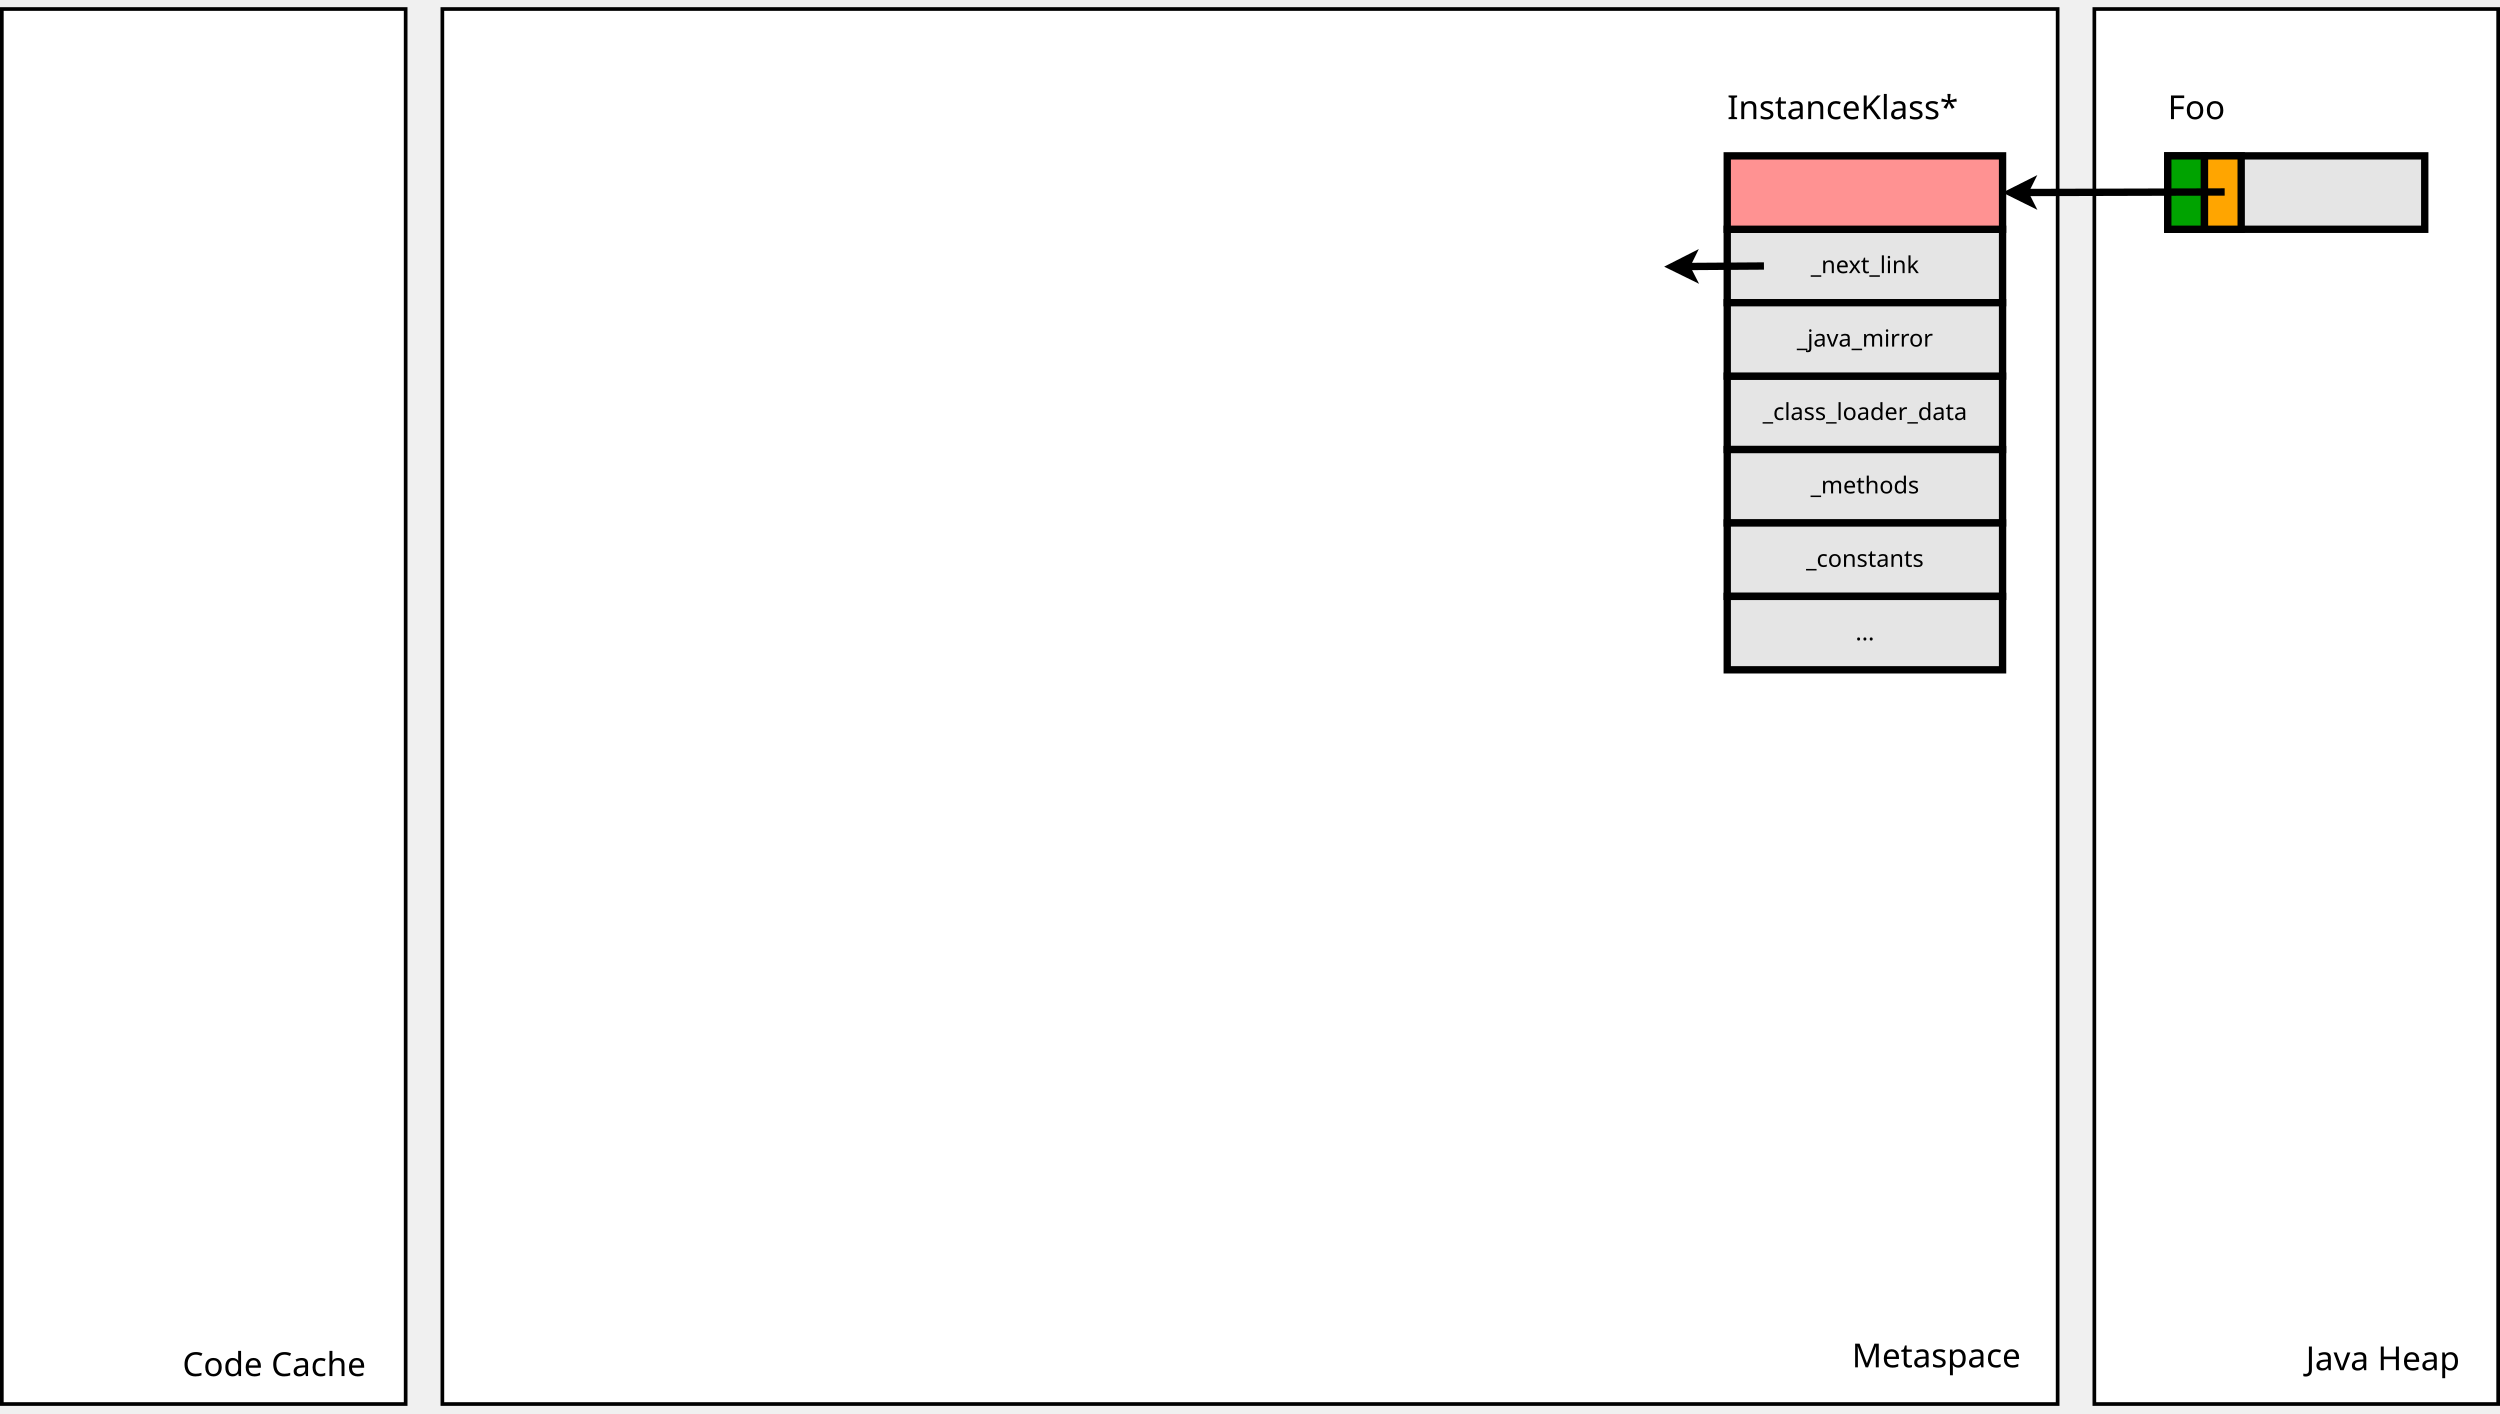
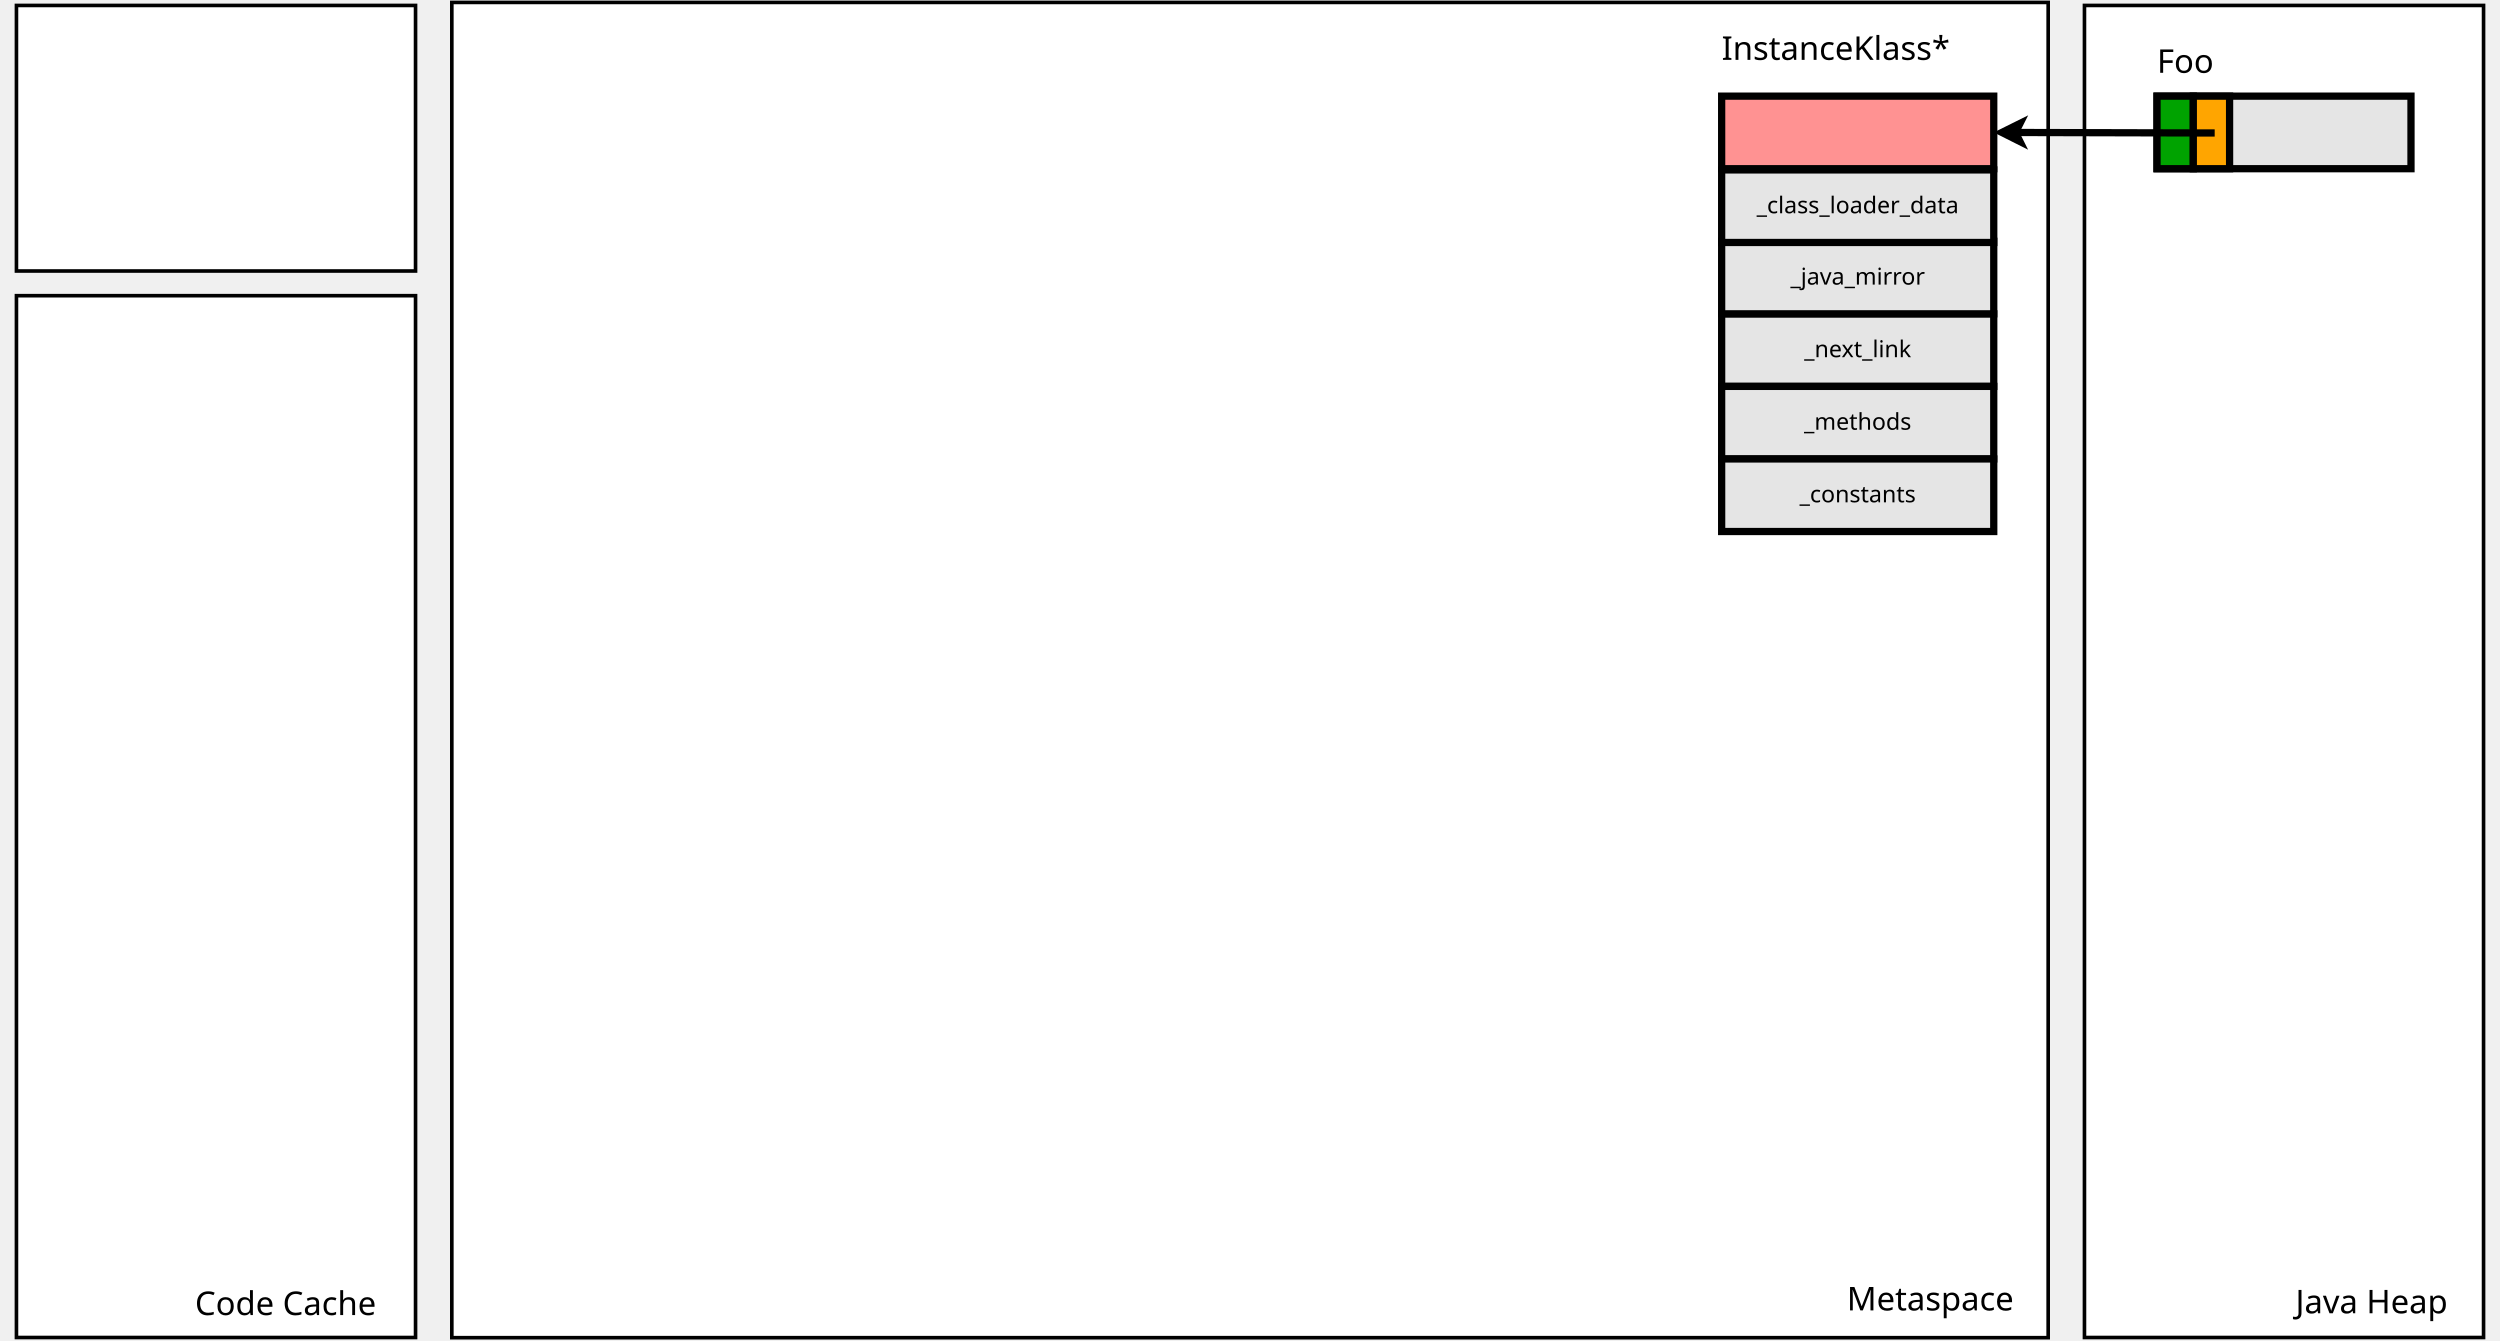
- <svg xmlns="http://www.w3.org/2000/svg" width="69cm" height="39cm" viewBox="-181 -61 1362 762">
+ <svg xmlns="http://www.w3.org/2000/svg" width="69cm" height="37cm" viewBox="-181 -33 1362 739">
  <text font-size="12.8" style="fill: #000000;text-anchor:start;font-family:sans-serif;font-style:normal;font-weight:normal" x="-50" y="280">
    <tspan x="-50" y="280" />
  </text>
-   <text font-size="12.8" style="fill: #000000;text-anchor:start;font-family:sans-serif;font-style:normal;font-weight:normal" x="-70" y="320">
-     <tspan x="-70" y="320" />
+   <text font-size="12.8" style="fill: #000000;text-anchor:start;font-family:sans-serif;font-style:normal;font-weight:normal" x="-70" y="417.154">
+     <tspan x="-70" y="417.154" />
  </text>
  <g>
-     <g>
-       <rect style="fill: #ffffff" x="60" y="-60" width="880" height="760" />
-       <rect style="fill: none; fill-opacity:0; stroke-width: 2; stroke: #000000" x="60" y="-60" width="880" height="760" />
-     </g>
-     <text font-size="18.062" style="fill: #000000;text-anchor:start;font-family:sans-serif;font-style:normal;font-weight:normal" x="827.928" y="680">
-       <tspan x="827.928" y="680">Metaspace</tspan>
+     <rect style="fill: #ffffff" x="60" y="-31.662" width="880" height="736.067" />
+     <rect style="fill: none; fill-opacity:0; stroke-width: 2; stroke: #000000" x="60" y="-31.662" width="880" height="736.067" />
+   </g>
+   <text font-size="18.062" style="fill: #000000;text-anchor:start;font-family:sans-serif;font-style:normal;font-weight:normal" x="829.03" y="689.372">
+     <tspan x="829.03" y="689.372">Metaspace</tspan>
+   </text>
+   <g>
+     <rect style="fill: #ffffff" x="-180" y="130" width="220" height="574.306" />
+     <rect style="fill: none; fill-opacity:0; stroke-width: 2; stroke: #000000" x="-180" y="130" width="220" height="574.306" />
+     <text font-size="12.8" style="fill: #000000;text-anchor:middle;font-family:sans-serif;font-style:normal;font-weight:normal" x="-70" y="421.053">
+       <tspan x="-70" y="421.053" />
+     </text>
+   </g>
+   <text font-size="18.062" style="fill: #000000;text-anchor:start;font-family:sans-serif;font-style:normal;font-weight:normal" x="-81.586" y="691.922">
+     <tspan x="-81.586" y="691.922">Code Cache</tspan>
+   </text>
+   <g>
+     <rect style="fill: #ffffff" x="960" y="-30" width="220" height="734.306" />
+     <rect style="fill: none; fill-opacity:0; stroke-width: 2; stroke: #000000" x="960" y="-30" width="220" height="734.306" />
+   </g>
+   <text font-size="18.062" style="fill: #000000;text-anchor:start;font-family:sans-serif;font-style:normal;font-weight:normal" x="1076.35" y="690.958">
+     <tspan x="1076.35" y="690.958">Java Heap</tspan>
+   </text>
+   <g>
+     <rect style="fill: #ffffff" x="-180" y="-30" width="220" height="146.389" />
+     <rect style="fill: none; fill-opacity:0; stroke-width: 2; stroke: #000000" x="-180" y="-30" width="220" height="146.389" />
+     <text font-size="12.8" style="fill: #000000;text-anchor:middle;font-family:sans-serif;font-style:normal;font-weight:normal" x="-70" y="47.094">
+       <tspan x="-70" y="47.094" />
    </text>
  </g>
  <g>
-     <rect style="fill: #ffffff" x="-180" y="-60" width="220" height="760" />
-     <rect style="fill: none; fill-opacity:0; stroke-width: 2; stroke: #000000" x="-180" y="-60" width="220" height="760" />
-     <text font-size="12.8" style="fill: #000000;text-anchor:middle;font-family:sans-serif;font-style:normal;font-weight:normal" x="-70" y="323.9">
-       <tspan x="-70" y="323.9" />
-     </text>
-   </g>
-   <text font-size="18.062" style="fill: #000000;text-anchor:start;font-family:sans-serif;font-style:normal;font-weight:normal" x="-81.586" y="684.757">
-     <tspan x="-81.586" y="684.757">Code Cache</tspan>
-   </text>
-   <g>
-     <g>
-       <rect style="fill: #ffffff" x="960" y="-60" width="220" height="760" />
-       <rect style="fill: none; fill-opacity:0; stroke-width: 2; stroke: #000000" x="960" y="-60" width="220" height="760" />
-     </g>
-     <text font-size="18.062" style="fill: #000000;text-anchor:start;font-family:sans-serif;font-style:normal;font-weight:normal" x="1075.24" y="681.586">
-       <tspan x="1075.24" y="681.586">Java Heap</tspan>
-     </text>
-   </g>
-   <g>
-     <text font-size="18.062" style="fill: #000000;text-anchor:start;font-family:sans-serif;font-style:normal;font-weight:normal" x="1000" y="0">
-       <tspan x="1000" y="0">Foo</tspan>
+     <text font-size="18.062" style="fill: #000000;text-anchor:start;font-family:sans-serif;font-style:normal;font-weight:normal" x="1000" y="7.144">
+       <tspan x="1000" y="7.144">Foo</tspan>
    </text>
    <g>
      <g>
        <rect style="fill: #e5e5e5" x="1000" y="20" width="140" height="40" />
        <rect style="fill: none; fill-opacity:0; stroke-width: 4; stroke: #000000" x="1000" y="20" width="140" height="40" />
        <text font-size="12.8" style="fill: #000000;text-anchor:middle;font-family:sans-serif;font-style:normal;font-weight:normal" x="1070" y="43.9">
          <tspan x="1070" y="43.9" />
        </text>
      </g>
      <g>
        <rect style="fill: #00a300" x="1000" y="20" width="20" height="40" />
        <rect style="fill: none; fill-opacity:0; stroke-width: 4; stroke: #000000" x="1000" y="20" width="20" height="40" />
        <text font-size="12.8" style="fill: #000000;text-anchor:middle;font-family:sans-serif;font-style:normal;font-weight:normal" x="1010" y="43.9">
          <tspan x="1010" y="43.9" />
        </text>
      </g>
      <g>
        <rect style="fill: #ffa500" x="1020" y="20" width="20" height="40" />
        <rect style="fill: none; fill-opacity:0; stroke-width: 4; stroke: #000000" x="1020" y="20" width="20" height="40" />
        <text font-size="12.8" style="fill: #000000;text-anchor:middle;font-family:sans-serif;font-style:normal;font-weight:normal" x="1030" y="43.9">
          <tspan x="1030" y="43.9" />
        </text>
      </g>
    </g>
  </g>
  <g>
-     <line style="fill: none; fill-opacity:0; stroke-width: 4; stroke: #000000" x1="1031" y1="39.667" x2="921.972" y2="39.967" />
-     <polygon style="fill: #000000" points="914.472,39.988 924.458,34.96 921.972,39.967 924.486,44.96 " />
-     <polygon style="fill: none; fill-opacity:0; stroke-width: 4; stroke: #000000" points="914.472,39.988 924.458,34.96 921.972,39.967 924.486,44.96 " />
-   </g>
-   <g>
-     <rect style="fill: #e5e5e5" x="760" y="60" width="150" height="40" />
-     <rect style="fill: none; fill-opacity:0; stroke-width: 4; stroke: #000000" x="760" y="60" width="150" height="40" />
-     <text font-size="12.8" style="fill: #000000;text-anchor:middle;font-family:sans-serif;font-style:normal;font-weight:normal" x="835" y="83.9">
-       <tspan x="835" y="83.9">_next_link</tspan>
+     <rect style="fill: #e5e5e5" x="760" y="140" width="150" height="40" />
+     <rect style="fill: none; fill-opacity:0; stroke-width: 4; stroke: #000000" x="760" y="140" width="150" height="40" />
+     <text font-size="12.8" style="fill: #000000;text-anchor:middle;font-family:sans-serif;font-style:normal;font-weight:normal" x="835" y="163.9">
+       <tspan x="835" y="163.9">_next_link</tspan>
    </text>
  </g>
  <g>
    <rect style="fill: #ff9292" x="760" y="20" width="150" height="40" />
    <rect style="fill: none; fill-opacity:0; stroke-width: 4; stroke: #000000" x="760" y="20" width="150" height="40" />
    <text font-size="12.8" style="fill: #000000;text-anchor:middle;font-family:sans-serif;font-style:normal;font-weight:normal" x="835" y="43.9">
      <tspan x="835" y="43.9" />
-     </text>
-   </g>
-   <g>
-     <rect style="fill: #e5e5e5" x="760" y="140" width="150" height="40" />
-     <rect style="fill: none; fill-opacity:0; stroke-width: 4; stroke: #000000" x="760" y="140" width="150" height="40" />
-     <text font-size="12.8" style="fill: #000000;text-anchor:middle;font-family:sans-serif;font-style:normal;font-weight:normal" x="835" y="163.9">
-       <tspan x="835" y="163.9">_class_loader_data</tspan>
    </text>
  </g>
  <g>
    <rect style="fill: #e5e5e5" x="760" y="180" width="150" height="40" />
    <rect style="fill: none; fill-opacity:0; stroke-width: 4; stroke: #000000" x="760" y="180" width="150" height="40" />
    <text font-size="12.8" style="fill: #000000;text-anchor:middle;font-family:sans-serif;font-style:normal;font-weight:normal" x="835" y="203.9">
      <tspan x="835" y="203.9">_methods</tspan>
    </text>
  </g>
  <g>
    <rect style="fill: #e5e5e5" x="760" y="220" width="150" height="40" />
    <rect style="fill: none; fill-opacity:0; stroke-width: 4; stroke: #000000" x="760" y="220" width="150" height="40" />
    <text font-size="12.8" style="fill: #000000;text-anchor:middle;font-family:sans-serif;font-style:normal;font-weight:normal" x="835" y="243.9">
      <tspan x="835" y="243.9">_constants</tspan>
    </text>
  </g>
  <g>
    <rect style="fill: #e5e5e5" x="760" y="100" width="150" height="40" />
    <rect style="fill: none; fill-opacity:0; stroke-width: 4; stroke: #000000" x="760" y="100" width="150" height="40" />
    <text font-size="12.8" style="fill: #000000;text-anchor:middle;font-family:sans-serif;font-style:normal;font-weight:normal" x="835" y="123.9">
      <tspan x="835" y="123.9">_java_mirror</tspan>
    </text>
  </g>
+   <text font-size="18.062" style="fill: #000000;text-anchor:start;font-family:sans-serif;font-style:normal;font-weight:normal" x="760" y="0">
+     <tspan x="760" y="0">InstanceKlass*</tspan>
+   </text>
+   <text font-size="12.8" style="fill: #000000;text-anchor:start;font-family:sans-serif;font-style:normal;font-weight:normal" x="835" y="160">
+     <tspan x="835" y="160" />
+   </text>
  <g>
-     <rect style="fill: #e5e5e5" x="760" y="260" width="150" height="40" />
-     <rect style="fill: none; fill-opacity:0; stroke-width: 4; stroke: #000000" x="760" y="260" width="150" height="40" />
-     <text font-size="12.8" style="fill: #000000;text-anchor:middle;font-family:sans-serif;font-style:normal;font-weight:normal" x="835" y="283.9">
-       <tspan x="835" y="283.9">...</tspan>
+     <rect style="fill: #e5e5e5" x="760" y="60.667" width="150" height="40" />
+     <rect style="fill: none; fill-opacity:0; stroke-width: 4; stroke: #000000" x="760" y="60.667" width="150" height="40" />
+     <text font-size="12.8" style="fill: #000000;text-anchor:middle;font-family:sans-serif;font-style:normal;font-weight:normal" x="835" y="84.567">
+       <tspan x="835" y="84.567">_class_loader_data</tspan>
    </text>
  </g>
-   <text font-size="18.062" style="fill: #000000;text-anchor:start;font-family:sans-serif;font-style:normal;font-weight:normal" x="760" y="-1.15463e-13">
-     <tspan x="760" y="-1.15463e-13">InstanceKlass*</tspan>
-   </text>
-   <text font-size="12.8" style="fill: #000000;text-anchor:start;font-family:sans-serif;font-style:normal;font-weight:normal" x="835" y="80">
-     <tspan x="835" y="80" />
-   </text>
  <g>
-     <line style="fill: none; fill-opacity:0; stroke-width: 4; stroke: #000000" x1="780" y1="80" x2="737.61" y2="80.281" />
-     <polygon style="fill: #000000" points="730.11,80.33 740.076,75.264 737.61,80.281 740.143,85.264 " />
-     <polygon style="fill: none; fill-opacity:0; stroke-width: 4; stroke: #000000" points="730.11,80.33 740.076,75.264 737.61,80.281 740.143,85.264 " />
+     <line style="fill: none; fill-opacity:0; stroke-width: 4; stroke: #000000" x1="1031.79" y1="40.314" x2="921.972" y2="40.031" />
+     <polygon style="fill: #000000" points="914.472,40.011 924.485,35.037 921.972,40.031 924.459,45.037 " />
+     <polygon style="fill: none; fill-opacity:0; stroke-width: 4; stroke: #000000" points="914.472,40.011 924.485,35.037 921.972,40.031 924.459,45.037 " />
  </g>
</svg>
